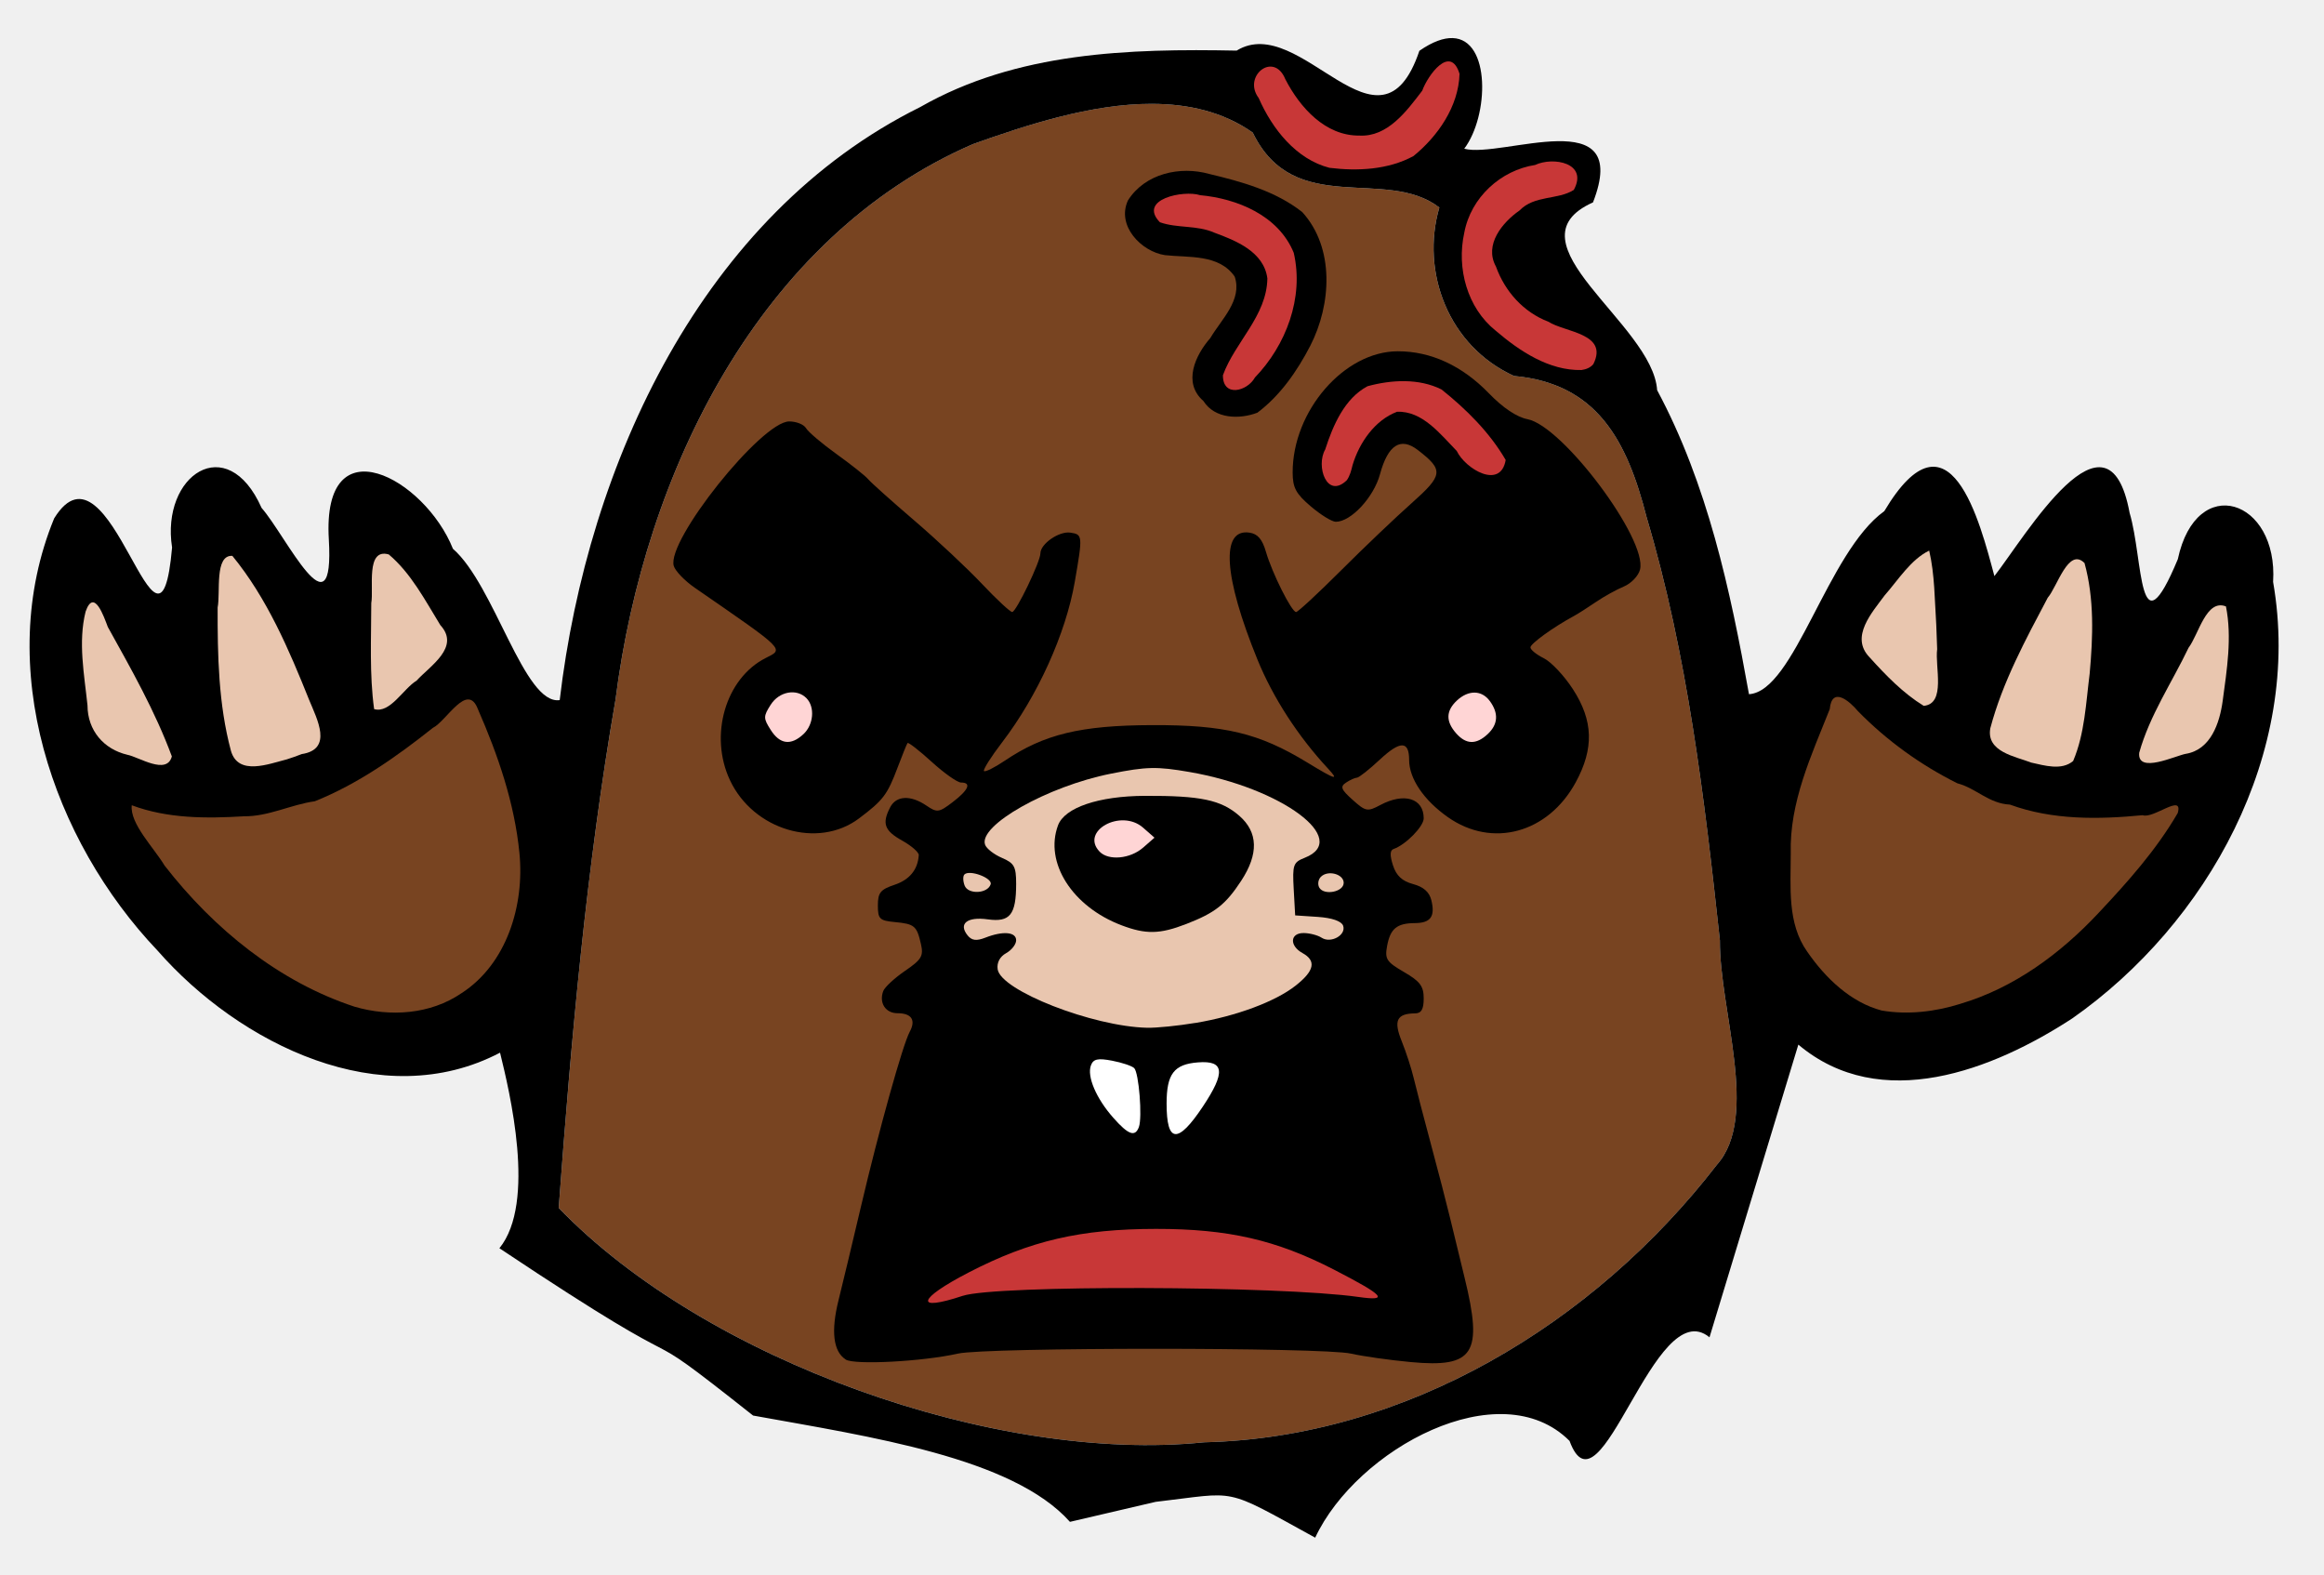
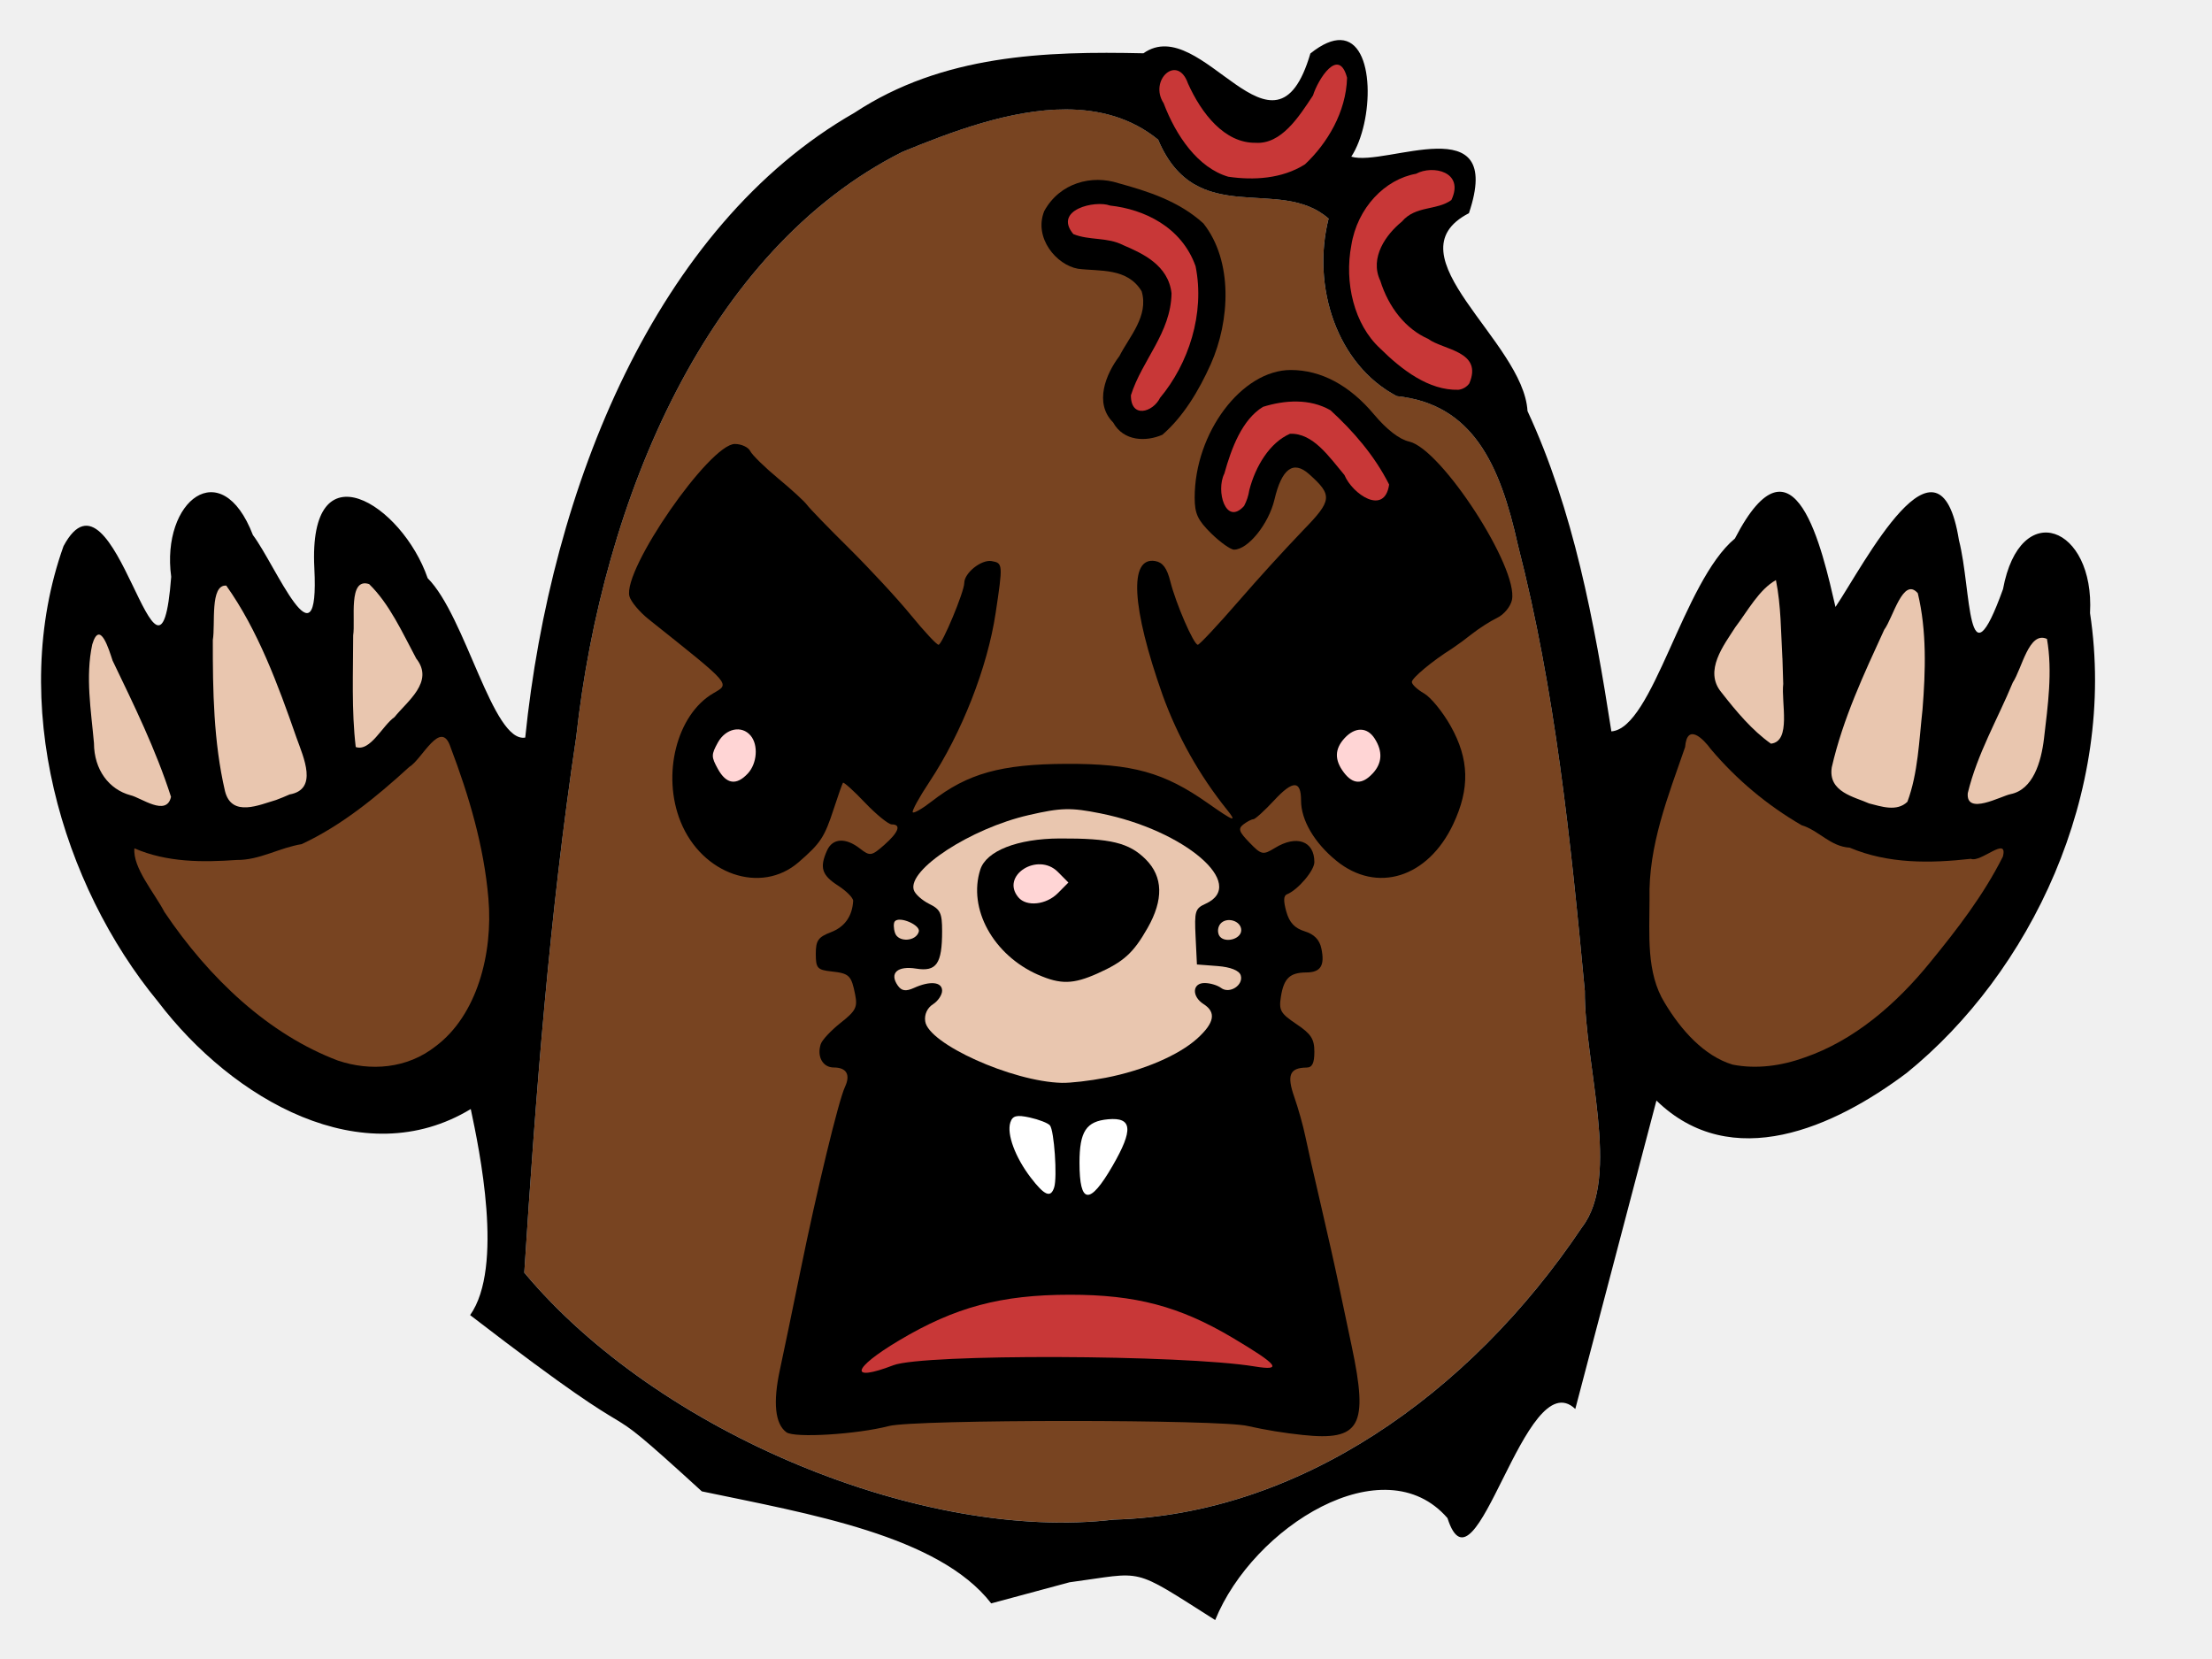
- <svg xmlns="http://www.w3.org/2000/svg" id="svg2188" version="1.1" viewBox="0 0 62 42" height="42mm" width="62mm">
-   <defs id="defs2182" />
-   <g transform="translate(0,-255)" id="layer1">
-     <g style="opacity:1" transform="matrix(0.7805811,0,0,0.8066326,-259.5461,132.3855)" id="g1358">
-       <path style="opacity:1;fill:#784421;fill-opacity:1;stroke:none;stroke-width:4.092;stroke-linejoin:miter;stroke-miterlimit:4;stroke-dasharray:none;stroke-opacity:1" d="m 371.874,155.442 c 1.246,0.002 2.435,0.262 3.445,0.95 1.426,2.841 4.539,1.113 6.377,2.477 -0.641,2.13 0.306,4.583 2.552,5.571 2.831,0.251 3.862,2.125 4.534,4.677 1.397,4.547 1.973,9.268 2.504,13.991 -0.02,2.293 1.361,5.823 -0.101,7.414 -4.229,5.295 -10.66,9.025 -17.527,9.179 -7.107,0.705 -17.028,-2.699 -22.059,-7.75 0.431,-5.629 0.947,-11.252 1.943,-16.816 0.983,-7.497 4.919,-15.293 12.207,-18.36 1.817,-0.628 4.049,-1.338 6.125,-1.334 z" id="rect1277" />
-       <path style="fill:#000000;stroke-width:0.627" d="m 1444.338,579.277 c -1.142,-0.034 -2.561,0.435 -4.283,1.59 -5.12,14.671 -15.304,-4.955 -23.609,-0.023 -13.867,-0.259 -28.379,0.147 -40.877,7.057 -28.043,13.45 -42.944,44.431 -46.562,74.117 -4.588,0.658 -8.413,-14.382 -13.793,-18.912 -3.623,-8.8 -16.933,-15.851 -16.031,-1.188 0.753,12.487 -5.498,-0.396 -8.688,-3.924 -4.463,-9.722 -13.02,-4.064 -11.56,4.951 -1.702,18.673 -7.945,-15.057 -15.232,-3.639 -7.886,18.572 -0.209,40.221 13.355,54.02 10.62,11.727 29.014,20.489 44.242,12.756 1.203,4.754 4.726,18.745 -0.083,24.442 28.877,18.635 15.036,7.333 32.769,20.911 15.098,2.646 33.521,5.242 40.931,13.286 l 11.071,-2.5 c 10.813,-1.205 8.515,-1.947 20.607,4.477 5.367,-11.095 23.883,-20.781 32.856,-12.093 3.985,10.452 10.934,-18.649 18.078,-12.948 l 11.478,-36.582 c 10.634,8.673 25.143,3.19 35.4,-3.285 17.395,-11.812 29.791,-33.131 25.926,-54.543 0.682,-10.324 -9.896,-13.751 -12.31,-2.836 -5.179,12.041 -4.421,0.056 -6.227,-5.797 -2.79,-14.62 -13.447,2.911 -17.465,7.906 -1.854,-6.721 -5.796,-21.792 -14.223,-8.117 -7.377,5.126 -11.586,22.527 -17.479,22.879 -2.419,-13.07 -5.356,-26.244 -11.863,-38.002 -0.56,-8.296 -19.724,-18.505 -8.285,-23.467 5.109,-12.695 -11.754,-5.465 -16.633,-6.707 3.195,-4.1 3.439,-13.684 -1.51,-13.83 z m -38.83,8.221 c 4.708,0.009 9.204,0.99 13.02,3.59 5.388,10.737 17.154,4.206 24.104,9.361 -2.424,8.05 1.158,17.322 9.645,21.057 10.701,0.95 14.595,8.03 17.135,17.676 5.28,17.186 7.458,35.027 9.463,52.881 -0.074,8.665 5.145,22.007 -0.383,28.021 -15.982,20.011 -40.291,34.109 -66.242,34.693 -26.861,2.665 -64.356,-10.2 -83.373,-29.291 1.631,-21.276 3.579,-42.529 7.344,-63.555 3.715,-28.334 18.591,-57.801 46.139,-69.393 6.867,-2.373 15.304,-5.056 23.15,-5.041 z" transform="scale(0.2645833)" id="path1233" />
-       <g id="g1292">
-         <path id="path1225" d="m 348.283,184.847 c 1.537,-0.964 2.152,-2.897 1.973,-4.635 -0.167,-1.651 -0.735,-3.242 -1.415,-4.745 -0.361,-0.933 -1.074,0.387 -1.546,0.612 -1.243,0.955 -2.563,1.855 -4.031,2.425 -0.82,0.11 -1.58,0.506 -2.423,0.497 -1.284,0.075 -2.61,0.079 -3.834,-0.365 -0.07,0.608 0.752,1.398 1.122,1.995 1.683,2.097 3.91,3.847 6.494,4.667 1.213,0.342 2.59,0.259 3.659,-0.451 z" style="fill:#784421;fill-opacity:1;stroke-width:0.166" />
-         <path id="path1221" d="m 338.377,177.021 c -0.572,-1.497 -1.392,-2.892 -2.188,-4.28 -0.132,-0.336 -0.473,-1.306 -0.76,-0.508 -0.261,1.014 -0.045,2.078 0.065,3.1 0.002,0.834 0.562,1.453 1.364,1.634 0.394,0.074 1.349,0.685 1.519,0.053 z" style="fill:#e9c6af;fill-opacity:1;stroke-width:0.166" />
-         <path id="path1219" d="m 342.814,176.944 c 1.08,-0.157 0.526,-1.155 0.258,-1.785 -0.693,-1.675 -1.446,-3.377 -2.627,-4.77 -0.618,-0.037 -0.402,1.22 -0.503,1.706 -0.005,1.585 0.028,3.202 0.454,4.739 0.248,0.845 1.302,0.431 1.912,0.284 0.17,-0.052 0.339,-0.11 0.505,-0.173 z" style="fill:#e9c6af;fill-opacity:1;stroke-width:0.166" />
-         <path id="path1213" d="m 346.741,174.515 c 0.463,-0.49 1.506,-1.106 0.812,-1.836 -0.52,-0.819 -1,-1.715 -1.762,-2.337 -0.798,-0.221 -0.507,1.128 -0.598,1.608 -10e-4,1.167 -0.066,2.35 0.097,3.506 0.546,0.157 1,-0.679 1.451,-0.94 z" style="fill:#e9c6af;fill-opacity:1;stroke-width:0.166" />
-       </g>
-       <g id="g1286">
-         <path id="path1223" d="m 399.51,185.2 c 1.826,-0.525 3.409,-1.65 4.717,-3.003 0.991,-1.02 1.97,-2.079 2.705,-3.302 0.2,-0.673 -0.831,0.202 -1.198,0.07 -1.511,0.142 -3.085,0.164 -4.534,-0.35 -0.73,-0.036 -1.147,-0.538 -1.8,-0.705 -1.253,-0.605 -2.404,-1.406 -3.395,-2.384 -0.29,-0.336 -0.892,-0.836 -0.966,-0.068 -0.628,1.531 -1.382,3.083 -1.332,4.78 7.8e-4,1.097 -0.128,2.302 0.565,3.243 0.621,0.871 1.483,1.672 2.542,1.943 0.896,0.148 1.831,0.04 2.696,-0.223 z" style="fill:#784421;fill-opacity:1;stroke-width:0.166" />
-         <path id="path1217" d="m 403.358,177.173 c 0.398,-0.903 0.437,-1.922 0.565,-2.891 0.114,-1.215 0.162,-2.472 -0.176,-3.655 -0.551,-0.534 -0.93,0.782 -1.257,1.146 -0.757,1.385 -1.544,2.787 -1.963,4.317 -0.146,0.782 0.857,0.931 1.398,1.135 0.454,0.096 1.037,0.271 1.433,-0.052 z" style="fill:#e9c6af;fill-opacity:1;stroke-width:0.166" />
-         <path id="path1215" d="m 407.218,176.934 c 0.842,-0.141 1.146,-1.007 1.251,-1.749 0.143,-1.027 0.324,-2.097 0.112,-3.124 -0.677,-0.258 -0.931,0.924 -1.279,1.368 -0.568,1.151 -1.327,2.23 -1.686,3.472 -0.074,0.712 1.246,0.092 1.602,0.032 z" style="fill:#e9c6af;fill-opacity:1;stroke-width:0.166" />
-         <path id="path1211" d="m 398.68,172.67 c -0.056,-0.819 -0.05,-1.656 -0.242,-2.455 -0.63,0.296 -1.053,0.965 -1.521,1.48 -0.424,0.559 -1.192,1.369 -0.522,2.043 0.557,0.597 1.151,1.193 1.856,1.611 0.771,-0.07 0.378,-1.296 0.46,-1.876 -0.009,-0.268 -0.019,-0.536 -0.031,-0.803 z" style="fill:#e9c6af;fill-opacity:1;stroke-width:0.166" />
-       </g>
-       <path style="fill:#c83737;stroke-width:0.166" d="m 386.962,164.045 c 0.522,-1.018 -0.975,-1.046 -1.542,-1.4 -0.84,-0.311 -1.478,-0.989 -1.789,-1.824 -0.414,-0.726 0.228,-1.463 0.806,-1.853 0.512,-0.513 1.311,-0.344 1.855,-0.68 0.503,-0.895 -0.705,-1.107 -1.322,-0.825 -1.168,0.174 -2.198,1.069 -2.422,2.244 -0.268,1.171 0.103,2.484 1.072,3.234 0.824,0.683 1.828,1.326 2.934,1.303 0.152,-0.02 0.309,-0.077 0.409,-0.199 z" id="path1209" />
-       <path style="fill:#c83737;stroke-width:0.166" d="m 380.812,157.169 c 0.828,-0.652 1.541,-1.634 1.575,-2.719 -0.312,-0.989 -1.086,0.048 -1.275,0.556 -0.536,0.68 -1.185,1.537 -2.149,1.485 -1.157,0.012 -2.026,-0.917 -2.531,-1.865 -0.392,-0.935 -1.473,-0.101 -0.91,0.623 0.463,1.026 1.286,2.028 2.419,2.308 0.952,0.115 2.009,0.066 2.87,-0.388 z" id="path1207" />
-       <path style="fill:#000000;stroke-width:0.166" d="m 361.406,196.962 c -0.425,-0.262 -0.508,-0.938 -0.242,-1.965 0.134,-0.519 0.479,-1.914 0.767,-3.099 0.61,-2.516 1.426,-5.345 1.664,-5.77 0.218,-0.388 0.064,-0.615 -0.417,-0.615 -0.41,0 -0.638,-0.342 -0.488,-0.732 0.05,-0.129 0.384,-0.429 0.743,-0.667 0.568,-0.376 0.639,-0.491 0.547,-0.884 -0.143,-0.607 -0.218,-0.669 -0.893,-0.731 -0.523,-0.048 -0.58,-0.103 -0.58,-0.551 0,-0.421 0.088,-0.526 0.57,-0.682 0.513,-0.166 0.795,-0.5 0.828,-0.98 0.006,-0.093 -0.25,-0.31 -0.569,-0.482 -0.607,-0.327 -0.695,-0.565 -0.409,-1.1 0.208,-0.389 0.696,-0.412 1.234,-0.06 0.372,0.244 0.432,0.236 0.906,-0.114 0.542,-0.401 0.649,-0.645 0.282,-0.645 -0.124,0 -0.575,-0.308 -1.002,-0.684 -0.427,-0.376 -0.799,-0.656 -0.826,-0.622 -0.027,0.034 -0.179,0.398 -0.339,0.808 -0.352,0.904 -0.492,1.083 -1.322,1.686 -1.403,1.019 -3.61,0.384 -4.41,-1.269 -0.717,-1.481 -0.148,-3.364 1.219,-4.035 0.632,-0.31 0.719,-0.227 -2.421,-2.326 -0.341,-0.228 -0.663,-0.551 -0.716,-0.719 -0.263,-0.827 2.999,-4.78 3.945,-4.78 0.244,0 0.502,0.1 0.575,0.223 0.073,0.123 0.543,0.509 1.045,0.858 0.502,0.349 0.987,0.722 1.078,0.829 0.091,0.107 0.8,0.721 1.575,1.364 0.775,0.643 1.818,1.588 2.316,2.099 0.499,0.511 0.963,0.929 1.032,0.929 0.135,0 0.964,-1.667 0.964,-1.939 0,-0.314 0.637,-0.741 1.023,-0.686 0.423,0.06 0.426,0.096 0.151,1.63 -0.306,1.708 -1.27,3.769 -2.478,5.298 -0.384,0.485 -0.665,0.916 -0.624,0.956 0.04,0.04 0.36,-0.114 0.71,-0.342 1.343,-0.877 2.595,-1.169 5.032,-1.177 2.487,-0.008 3.659,0.265 5.306,1.236 0.979,0.577 1.105,0.612 0.705,0.196 -1.022,-1.064 -1.877,-2.343 -2.405,-3.595 -1.161,-2.754 -1.265,-4.344 -0.276,-4.202 0.282,0.04 0.439,0.217 0.565,0.636 0.21,0.702 0.877,1.99 1.03,1.99 0.061,0 0.749,-0.617 1.531,-1.372 0.781,-0.755 1.868,-1.757 2.415,-2.227 1.084,-0.932 1.104,-1.094 0.215,-1.758 -0.589,-0.44 -1.022,-0.172 -1.294,0.8 -0.214,0.764 -0.991,1.572 -1.511,1.572 -0.13,0 -0.515,-0.229 -0.855,-0.51 -0.509,-0.419 -0.618,-0.618 -0.619,-1.119 -0.003,-2.038 1.763,-4.008 3.594,-4.009 1.133,-6.2e-4 2.199,0.476 3.117,1.394 0.477,0.477 0.951,0.784 1.317,0.852 1.202,0.225 4.097,3.968 3.845,4.97 -0.052,0.208 -0.301,0.461 -0.552,0.562 -0.251,0.101 -0.681,0.331 -0.955,0.512 -0.274,0.181 -0.609,0.388 -0.746,0.46 -0.711,0.372 -1.493,0.918 -1.493,1.042 0,0.077 0.205,0.238 0.456,0.358 0.251,0.12 0.699,0.58 0.995,1.023 0.698,1.042 0.727,1.96 0.096,3.082 -0.946,1.682 -2.854,2.184 -4.371,1.149 -0.824,-0.562 -1.322,-1.275 -1.322,-1.891 0,-0.638 -0.303,-0.641 -1.002,-0.01 -0.362,0.327 -0.713,0.595 -0.781,0.597 -0.068,0.001 -0.236,0.075 -0.373,0.163 -0.209,0.134 -0.172,0.227 0.227,0.572 0.444,0.385 0.506,0.396 0.945,0.169 0.815,-0.421 1.482,-0.223 1.482,0.441 0,0.268 -0.617,0.876 -1.028,1.013 -0.127,0.042 -0.133,0.208 -0.022,0.542 0.114,0.342 0.313,0.521 0.686,0.618 0.358,0.093 0.558,0.264 0.626,0.537 0.135,0.537 -0.025,0.751 -0.562,0.754 -0.616,0.004 -0.84,0.181 -0.95,0.752 -0.084,0.438 -0.023,0.529 0.578,0.867 0.55,0.309 0.672,0.468 0.672,0.871 0,0.358 -0.08,0.493 -0.29,0.495 -0.634,0.006 -0.748,0.236 -0.46,0.925 0.148,0.354 0.333,0.906 0.411,1.226 0.078,0.32 0.34,1.291 0.581,2.158 0.242,0.867 0.542,1.986 0.667,2.488 0.125,0.502 0.345,1.377 0.489,1.946 0.635,2.51 0.323,2.983 -1.839,2.788 -0.714,-0.064 -1.635,-0.19 -2.045,-0.28 -0.972,-0.212 -12.461,-0.212 -13.433,-1.6e-4 -1.208,0.263 -3.536,0.382 -3.837,0.196 z" id="path1205" />
-       <path style="fill:#c83737;stroke-width:0.166" d="m 365.41,194.858 c 1.125,-0.362 10.803,-0.336 13.516,0.037 1.07,0.147 0.896,-0.042 -0.829,-0.902 -1.977,-0.985 -3.621,-1.349 -6.081,-1.348 -2.577,10e-4 -4.302,0.389 -6.394,1.435 -1.768,0.884 -1.885,1.316 -0.212,0.777 z" id="path1203" />
-       <path style="fill:#ffffff;stroke-width:0.166" d="m 371.428,189.276 c 0.121,-0.316 -3.3e-4,-1.792 -0.16,-1.947 -0.075,-0.072 -0.415,-0.183 -0.756,-0.246 -0.49,-0.09 -0.642,-0.057 -0.724,0.156 -0.14,0.365 0.181,1.092 0.763,1.729 0.518,0.568 0.747,0.648 0.878,0.307 z" id="path1201" />
-       <path style="fill:#ffffff;stroke-width:0.166" d="m 373.614,188.599 c 0.783,-1.137 0.738,-1.529 -0.167,-1.46 -0.821,0.062 -1.072,0.381 -1.072,1.364 0,1.311 0.382,1.341 1.239,0.096 z" id="path1199" />
-       <path style="fill:#e9c6af;fill-opacity:1;stroke-width:0.166" d="m 373.355,185.836 c 1.408,-0.228 2.739,-0.708 3.432,-1.237 0.641,-0.489 0.712,-0.819 0.231,-1.076 -0.452,-0.242 -0.425,-0.664 0.041,-0.661 0.205,10e-4 0.481,0.071 0.613,0.154 0.318,0.201 0.853,-0.09 0.735,-0.4 -0.057,-0.148 -0.383,-0.257 -0.865,-0.288 l -0.773,-0.05 -0.05,-0.871 c -0.046,-0.805 -0.017,-0.884 0.377,-1.034 1.585,-0.603 -0.779,-2.306 -3.935,-2.836 -1.116,-0.187 -1.472,-0.18 -2.691,0.055 -2.17,0.418 -4.541,1.716 -4.298,2.351 0.049,0.128 0.308,0.323 0.575,0.433 0.421,0.174 0.486,0.288 0.486,0.855 0,1.026 -0.21,1.28 -0.971,1.178 -0.703,-0.094 -1.01,0.143 -0.689,0.53 0.142,0.171 0.302,0.191 0.606,0.076 0.602,-0.229 1.054,-0.192 1.054,0.086 0,0.134 -0.154,0.325 -0.342,0.426 -0.215,0.115 -0.323,0.313 -0.29,0.533 0.103,0.703 3.252,1.895 5.11,1.934 0.319,0.007 1.059,-0.065 1.644,-0.16 z" id="path1197" />
-       <path style="fill:#000000;stroke-width:0.166" d="m 370.834,182.605 c -1.685,-0.618 -2.642,-2.075 -2.17,-3.305 0.225,-0.587 1.386,-0.968 2.965,-0.975 1.909,-0.008 2.606,0.134 3.229,0.658 0.646,0.544 0.668,1.264 0.065,2.153 -0.531,0.784 -0.891,1.057 -1.875,1.426 -0.907,0.34 -1.379,0.349 -2.214,0.043 z" id="path1195" />
-       <path style="fill:#ffd5d5;stroke-width:0.166" d="m 371.569,180.04 0.392,-0.332 -0.39,-0.331 c -0.755,-0.64 -2.164,0.115 -1.484,0.795 0.304,0.304 1.046,0.237 1.482,-0.133 z" id="path1193" />
-       <path style="fill:#e9c6af;fill-opacity:1;stroke-width:0.166" d="m 366.362,181.249 c 0.068,-0.207 -0.727,-0.494 -0.898,-0.323 -0.053,0.053 -0.05,0.216 0.007,0.363 0.117,0.305 0.787,0.275 0.891,-0.04 z" id="path1191" />
-       <path style="fill:#e9c6af;fill-opacity:1;stroke-width:0.166" d="m 378.428,181.203 c 0,-0.295 -0.547,-0.434 -0.783,-0.198 -0.092,0.092 -0.114,0.252 -0.05,0.357 0.165,0.267 0.832,0.14 0.832,-0.159 z" id="path1189" />
-       <path style="fill:#ffd5d5;stroke-width:0.166" d="m 359.965,176.283 c 0.346,-0.314 0.397,-0.892 0.104,-1.185 -0.334,-0.334 -0.935,-0.229 -1.226,0.216 -0.252,0.384 -0.252,0.445 0,0.829 0.315,0.481 0.693,0.528 1.122,0.14 z" id="path1187" />
-       <path style="fill:#ffd5d5;stroke-width:0.166" d="m 383.349,176.283 c 0.355,-0.322 0.38,-0.689 0.072,-1.094 -0.277,-0.365 -0.731,-0.371 -1.124,-0.016 -0.376,0.341 -0.386,0.686 -0.029,1.081 0.341,0.376 0.686,0.386 1.081,0.029 z" id="path1185" />
-       <path style="fill:#c83737;stroke-width:0.166" d="m 378.731,167.387 c 0.232,-0.748 0.765,-1.487 1.52,-1.763 0.868,-0.033 1.477,0.738 2.04,1.296 0.296,0.597 1.499,1.29 1.673,0.298 -0.552,-0.917 -1.351,-1.681 -2.194,-2.332 -0.774,-0.373 -1.712,-0.321 -2.527,-0.107 -0.785,0.402 -1.181,1.294 -1.448,2.094 -0.326,0.543 0.054,1.655 0.739,1.015 0.108,-0.147 0.154,-0.328 0.197,-0.501 z" id="path1183" />
-       <path style="fill:#000000;stroke-width:0.166" d="m 373.633,165.268 c -0.72,-0.604 -0.273,-1.519 0.237,-2.083 0.369,-0.609 1.103,-1.256 0.832,-2.031 -0.535,-0.75 -1.575,-0.622 -2.383,-0.709 -0.801,-0.116 -1.666,-0.966 -1.265,-1.81 0.585,-0.894 1.787,-1.144 2.774,-0.876 1.109,0.256 2.266,0.563 3.184,1.263 1.113,1.185 0.995,3.057 0.275,4.417 -0.449,0.842 -1.033,1.653 -1.81,2.216 -0.604,0.223 -1.45,0.214 -1.844,-0.387 z" id="path1181" />
-       <path style="fill:#c83737;stroke-width:0.166" d="m 375.392,164.493 c 1.058,-1.061 1.686,-2.636 1.328,-4.127 -0.525,-1.24 -1.94,-1.791 -3.2,-1.904 -0.558,-0.176 -2.136,0.131 -1.375,0.895 0.597,0.206 1.267,0.089 1.862,0.345 0.737,0.263 1.694,0.631 1.812,1.513 -0.021,1.243 -1.104,2.099 -1.519,3.2 -0.008,0.739 0.826,0.54 1.093,0.078 z" id="path1107" />
-     </g>
-   </g>
+ <svg xmlns="http://www.w3.org/2000/svg" viewBox="0 0 56 42" height="42mm" width="56mm">
+   <path d="M26.99 2.769c.843.001 1.647.21 2.33.766.965 2.291 3.07.897 4.315 1.998-.434 1.718.207 3.697 1.726 4.494 1.915.203 2.612 1.713 3.067 3.772.945 3.668 1.335 7.476 1.694 11.286-.014 1.85.92 4.697-.069 5.98-2.86 4.271-7.212 7.28-11.857 7.405-4.807.569-11.519-2.177-14.923-6.252.292-4.54.641-9.076 1.315-13.564.665-6.047 3.327-12.335 8.258-14.81 1.23-.506 2.74-1.078 4.144-1.075z" fill="#784421" />
+   <path d="M33.94 1.014c-.204-.007-.458.093-.766.34-.917 3.13-2.74-1.058-4.226-.005-2.482-.056-5.08.031-7.317 1.506-5.02 2.87-7.687 9.482-8.334 15.818-.822.14-1.506-3.07-2.47-4.036-.648-1.879-3.03-3.383-2.869-.254.135 2.665-.984-.084-1.555-.837-.798-2.075-2.33-.868-2.069 1.056-.304 3.986-1.422-3.213-2.726-.776-1.412 3.963-.038 8.584 2.39 11.529 1.901 2.502 5.193 4.373 7.92 2.722.215 1.015.845 4-.016 5.217 5.169 3.977 2.692 1.564 5.866 4.462 2.702.565 6 1.12 7.326 2.836l1.982-.534c1.935-.257 1.524-.415 3.688.956.96-2.368 4.275-4.435 5.881-2.581.713 2.23 1.957-3.98 3.236-2.763l2.054-7.808c1.904 1.851 4.5.681 6.337-.7 3.113-2.522 5.332-7.072 4.64-11.641.122-2.204-1.771-2.935-2.203-.606-.927 2.57-.792.012-1.115-1.237-.5-3.12-2.407.621-3.126 1.688-.332-1.435-1.037-4.651-2.546-1.733-1.32 1.094-2.073 4.808-3.128 4.883-.433-2.79-.959-5.601-2.123-8.11-.1-1.77-3.53-3.95-1.483-5.009.914-2.71-2.104-1.166-2.978-1.431.572-.875.616-2.92-.27-2.952zM26.99 2.77c.843.002 1.647.21 2.33.766.965 2.291 3.07.897 4.315 1.998-.434 1.718.207 3.697 1.726 4.494 1.915.203 2.612 1.713 3.067 3.772.945 3.668 1.335 7.476 1.694 11.286-.014 1.85.92 4.697-.069 5.98-2.86 4.271-7.212 7.28-11.857 7.405-4.807.569-11.519-2.177-14.923-6.252.292-4.54.641-9.076 1.315-13.564.665-6.047 3.327-12.335 8.258-14.81 1.23-.506 2.74-1.078 4.144-1.075z" />
+   <path d="M11.03 26.487c1.04-.777 1.456-2.337 1.335-3.738-.113-1.332-.497-2.615-.957-3.828-.244-.753-.727.312-1.046.494-.84.77-1.734 1.496-2.727 1.956-.555.088-1.068.408-1.639.4-.868.061-1.766.064-2.593-.294-.047.49.509 1.128.759 1.61C5.3 24.778 6.807 26.19 8.555 26.85c.82.276 1.752.21 2.476-.364z" fill="#784421" />
+   <path d="M4.33 20.175c-.388-1.207-.942-2.332-1.48-3.452-.09-.271-.32-1.053-.514-.41-.177.818-.03 1.676.043 2.501.002.673.38 1.172.923 1.318.267.06.913.553 1.027.043zM7.33 20.113c.731-.127.357-.932.175-1.44-.47-1.35-.978-2.724-1.777-3.848-.418-.03-.272.985-.34 1.376-.003 1.279.019 2.583.307 3.823.167.682.88.347 1.294.229.115-.042.229-.09.342-.14zM9.988 18.154c.313-.395 1.018-.893.55-1.482-.353-.66-.677-1.383-1.193-1.885-.54-.178-.342.91-.404 1.297 0 .942-.045 1.895.065 2.828.37.127.677-.547.982-.758z" fill="#e9c6af" />
+   <path d="M45.686 26.772c1.235-.424 2.306-1.33 3.19-2.423.671-.822 1.333-1.676 1.83-2.663.136-.543-.562.163-.81.056-1.023.115-2.087.132-3.068-.282-.494-.03-.776-.434-1.218-.569a8.746 8.746 0 01-2.296-1.923c-.196-.27-.603-.674-.653-.055-.425 1.235-.935 2.487-.901 3.856 0 .885-.087 1.857.382 2.616.42.702 1.003 1.349 1.72 1.567.606.12 1.239.032 1.824-.18z" fill="#784421" />
+   <path d="M48.289 20.298c.27-.728.295-1.55.382-2.332.078-.98.11-1.994-.119-2.948-.373-.431-.629.63-.85.924-.512 1.117-1.045 2.248-1.328 3.483-.1.63.58.75.945.915.307.077.702.218.97-.042zM50.9 20.105c.57-.114.776-.812.847-1.41.097-.829.22-1.692.075-2.52-.457-.208-.63.745-.865 1.103-.384.93-.898 1.8-1.14 2.801-.05.574.842.074 1.083.026zM45.124 16.666c-.038-.66-.033-1.336-.164-1.98-.426.238-.712.777-1.028 1.193-.287.451-.806 1.104-.353 1.648.376.482.778.963 1.255 1.3.522-.057.256-1.045.311-1.513a89.955 89.955 0 00-.02-.648z" fill="#e9c6af" />
+   <path d="M37.197 9.708c.353-.822-.66-.844-1.043-1.13-.568-.25-1-.798-1.21-1.471-.28-.586.154-1.18.545-1.495.346-.413.887-.277 1.255-.548.34-.722-.477-.893-.894-.665-.79.14-1.487.862-1.639 1.81-.181.944.07 2.003.725 2.608.557.551 1.237 1.07 1.985 1.051a.4.4 0 00.276-.16zM33.037 4.161c.56-.526 1.042-1.318 1.066-2.193-.211-.797-.735.039-.863.449-.362.548-.802 1.24-1.454 1.198-.783.01-1.37-.74-1.712-1.505-.265-.754-.996-.081-.615.503.313.827.87 1.636 1.636 1.861.644.094 1.36.054 1.942-.313z" fill="#c83737" />
+   <path d="M19.909 36.26c-.288-.211-.344-.756-.164-1.585.09-.418.324-1.543.519-2.5.413-2.03.965-4.311 1.126-4.654.147-.313.043-.496-.282-.496-.278 0-.432-.276-.33-.591.033-.104.26-.346.502-.538.385-.303.433-.396.37-.714-.097-.49-.147-.539-.604-.589-.353-.039-.393-.083-.393-.444 0-.34.06-.425.386-.55.347-.134.538-.403.56-.791.004-.075-.169-.25-.385-.389-.41-.264-.47-.456-.276-.888.14-.313.47-.332.834-.048.252.197.293.19.614-.092.366-.323.438-.52.19-.52-.083 0-.389-.248-.678-.551-.289-.304-.54-.53-.558-.502-.018.027-.122.32-.23.652-.238.73-.333.874-.894 1.36-.95.822-2.442.31-2.984-1.023-.485-1.195-.1-2.714.825-3.255.428-.25.487-.183-1.637-1.876-.23-.184-.449-.445-.485-.58-.178-.668 2.03-3.856 2.669-3.856.164 0 .34.08.389.18.05.099.367.41.707.692.34.281.667.582.729.668.062.086.541.582 1.066 1.1.524.52 1.23 1.281 1.567 1.694.337.412.651.749.698.749.091 0 .652-1.344.652-1.564 0-.253.43-.598.692-.554.286.049.288.078.102 1.315-.207 1.378-.859 3.04-1.676 4.274-.26.391-.45.738-.422.77.027.033.243-.091.48-.276.909-.707 1.756-.943 3.404-.95 1.683-.006 2.476.214 3.59.998.662.465.748.494.477.158a10.148 10.148 0 01-1.627-2.9c-.785-2.221-.856-3.504-.186-3.39.19.033.297.176.382.514.142.566.593 1.605.697 1.605.04 0 .507-.498 1.035-1.107a52.768 52.768 0 011.635-1.796c.733-.752.746-.883.145-1.418-.398-.355-.691-.139-.875.645-.145.616-.67 1.268-1.023 1.268-.088 0-.348-.185-.578-.41-.344-.34-.418-.5-.419-.904-.002-1.644 1.193-3.233 2.432-3.234.766 0 1.487.384 2.108 1.125.323.384.643.632.89.687.814.182 2.772 3.2 2.602 4.01-.035.167-.203.371-.373.452-.17.081-.461.267-.646.413a7.818 7.818 0 01-.505.371c-.481.3-1.01.74-1.01.84 0 .063.14.193.309.29.17.096.472.467.673.824.472.841.491 1.582.065 2.486-.64 1.357-1.931 1.762-2.957.927-.558-.454-.895-1.029-.895-1.526 0-.514-.205-.517-.677-.008-.245.264-.483.48-.529.482-.046 0-.16.06-.252.13-.141.11-.117.184.153.462.3.311.342.32.64.137.551-.34 1.002-.18 1.002.356 0 .216-.418.706-.696.817-.085.034-.09.167-.014.437.077.276.211.42.464.498.242.075.377.214.423.434.092.433-.017.606-.38.608-.417.003-.568.146-.643.607-.056.353-.015.426.391.7.372.249.455.376.455.702 0 .288-.054.397-.196.399-.429.005-.507.19-.312.746.1.286.225.73.278.99.053.258.23 1.041.394 1.74.163.699.366 1.602.45 2.007l.331 1.57c.43 2.024.219 2.405-1.244 2.248a12.188 12.188 0 01-1.384-.226c-.657-.171-8.43-.171-9.087 0-.817.212-2.392.308-2.596.158z" />
+   <path d="M22.617 34.563c.761-.292 7.308-.271 9.143.03.724.118.607-.034-.56-.728-1.338-.794-2.45-1.088-4.114-1.087-1.743 0-2.91.314-4.326 1.158-1.196.713-1.275 1.062-.143.627z" fill="#c83737" />
+   <path d="M26.688 30.06c.082-.255 0-1.446-.108-1.57-.051-.059-.281-.148-.512-.199-.332-.072-.434-.046-.49.126-.094.294.123.881.516 1.395.351.458.506.523.594.248zM28.167 29.514c.53-.917.5-1.233-.113-1.178-.555.05-.725.308-.725 1.1 0 1.058.258 1.082.838.078z" fill="#fff" />
+   <path d="M27.992 27.285c.952-.184 1.853-.571 2.322-.997.433-.395.481-.661.156-.868-.305-.195-.287-.536.028-.533.139 0 .326.057.415.124.215.162.577-.072.497-.322-.039-.12-.26-.207-.585-.232l-.523-.04-.034-.704c-.031-.649-.012-.713.255-.834 1.072-.486-.527-1.86-2.662-2.287-.755-.151-.996-.146-1.82.044-1.468.337-3.072 1.384-2.907 1.896.033.103.208.26.388.35.285.14.329.232.329.69 0 .827-.142 1.033-.657.95-.476-.076-.684.115-.466.428.096.138.204.154.41.061.407-.185.713-.155.713.07 0 .107-.104.262-.231.343a.433.433 0 00-.197.43c.07.567 2.2 1.529 3.457 1.56.216.006.716-.052 1.112-.129z" fill="#e9c6af" />
+   <path d="M26.286 24.68c-1.14-.5-1.787-1.675-1.468-2.666.153-.473.938-.781 2.006-.787 1.292-.006 1.763.108 2.184.531.438.439.452 1.02.044 1.737-.36.632-.602.852-1.268 1.15-.614.274-.933.281-1.498.034z" />
+   <path d="M26.783 22.61l.265-.267-.264-.267c-.51-.516-1.463.093-1.003.641.205.245.707.192 1.002-.107z" fill="#ffd5d5" />
+   <path d="M23.261 23.585c.046-.167-.492-.398-.607-.26-.036.042-.034.174.004.292.08.246.533.222.603-.032zM31.424 23.549c0-.239-.37-.35-.53-.16a.283.283 0 00-.033.288c.111.215.563.112.563-.128z" fill="#e9c6af" />
+   <path d="M18.934 19.58c.234-.253.268-.72.07-.956-.226-.27-.632-.185-.83.174-.17.31-.17.359 0 .669.214.388.47.426.76.113zM34.753 19.58c.24-.26.257-.556.049-.882-.188-.295-.495-.3-.76-.013-.255.275-.262.554-.02.872.23.303.464.31.73.023z" fill="#ffd5d5" />
+   <path d="M31.629 12.404c.157-.604.517-1.199 1.028-1.422.587-.027 1 .595 1.38 1.045.2.481 1.014 1.04 1.131.24-.373-.739-.913-1.356-1.484-1.88-.523-.302-1.158-.26-1.71-.087-.53.325-.798 1.045-.978 1.69-.221.437.036 1.334.5.819a1.27 1.27 0 00.133-.405z" fill="#c83737" />
+   <path d="M28.18 10.694c-.487-.487-.185-1.225.16-1.68.25-.492.747-1.013.563-1.639-.362-.604-1.065-.501-1.612-.571-.542-.094-1.127-.78-.855-1.46.396-.722 1.208-.923 1.876-.707.75.206 1.534.454 2.154 1.019.754.955.674 2.465.187 3.562-.305.68-.7 1.334-1.225 1.788-.409.18-.981.173-1.248-.312z" />
+   <path d="M29.37 10.07c.716-.857 1.14-2.127.898-3.33-.355-1-1.312-1.444-2.165-1.536-.377-.142-1.444.106-.93.722.404.166.857.072 1.26.279.498.212 1.145.509 1.226 1.22-.015 1.003-.748 1.693-1.028 2.581-.006.596.558.435.739.063z" fill="#c83737" />
</svg>
